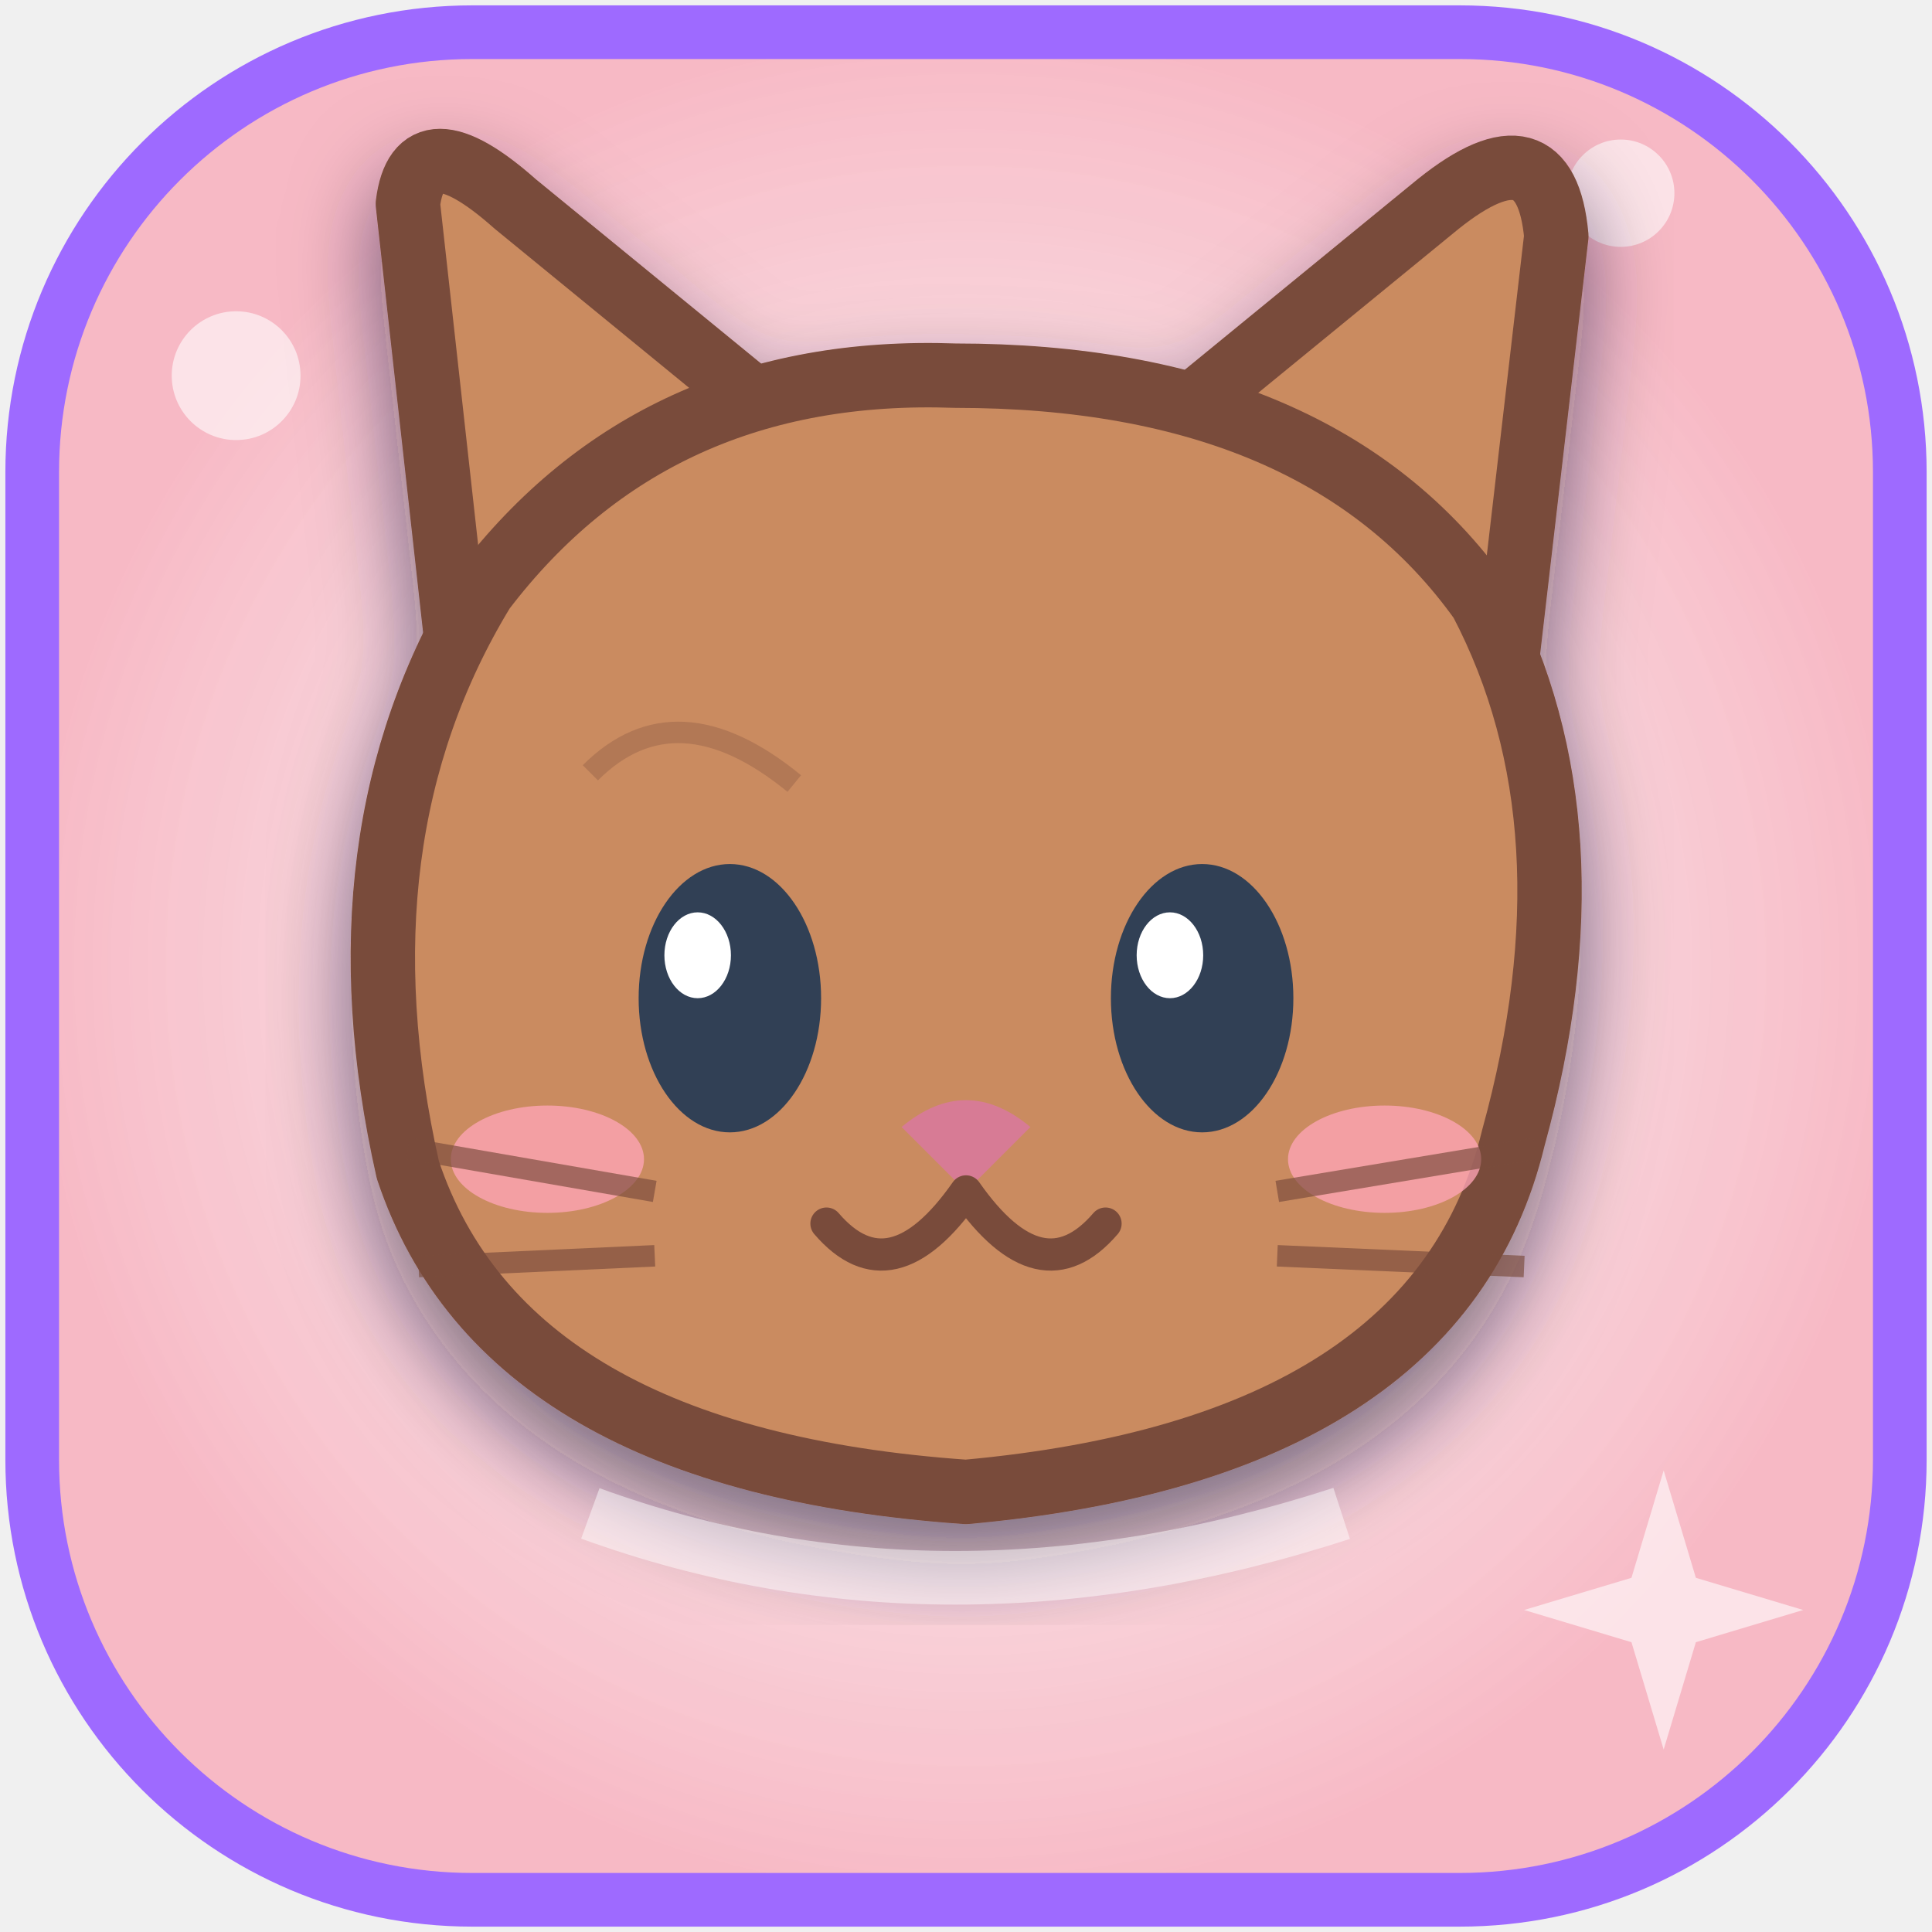
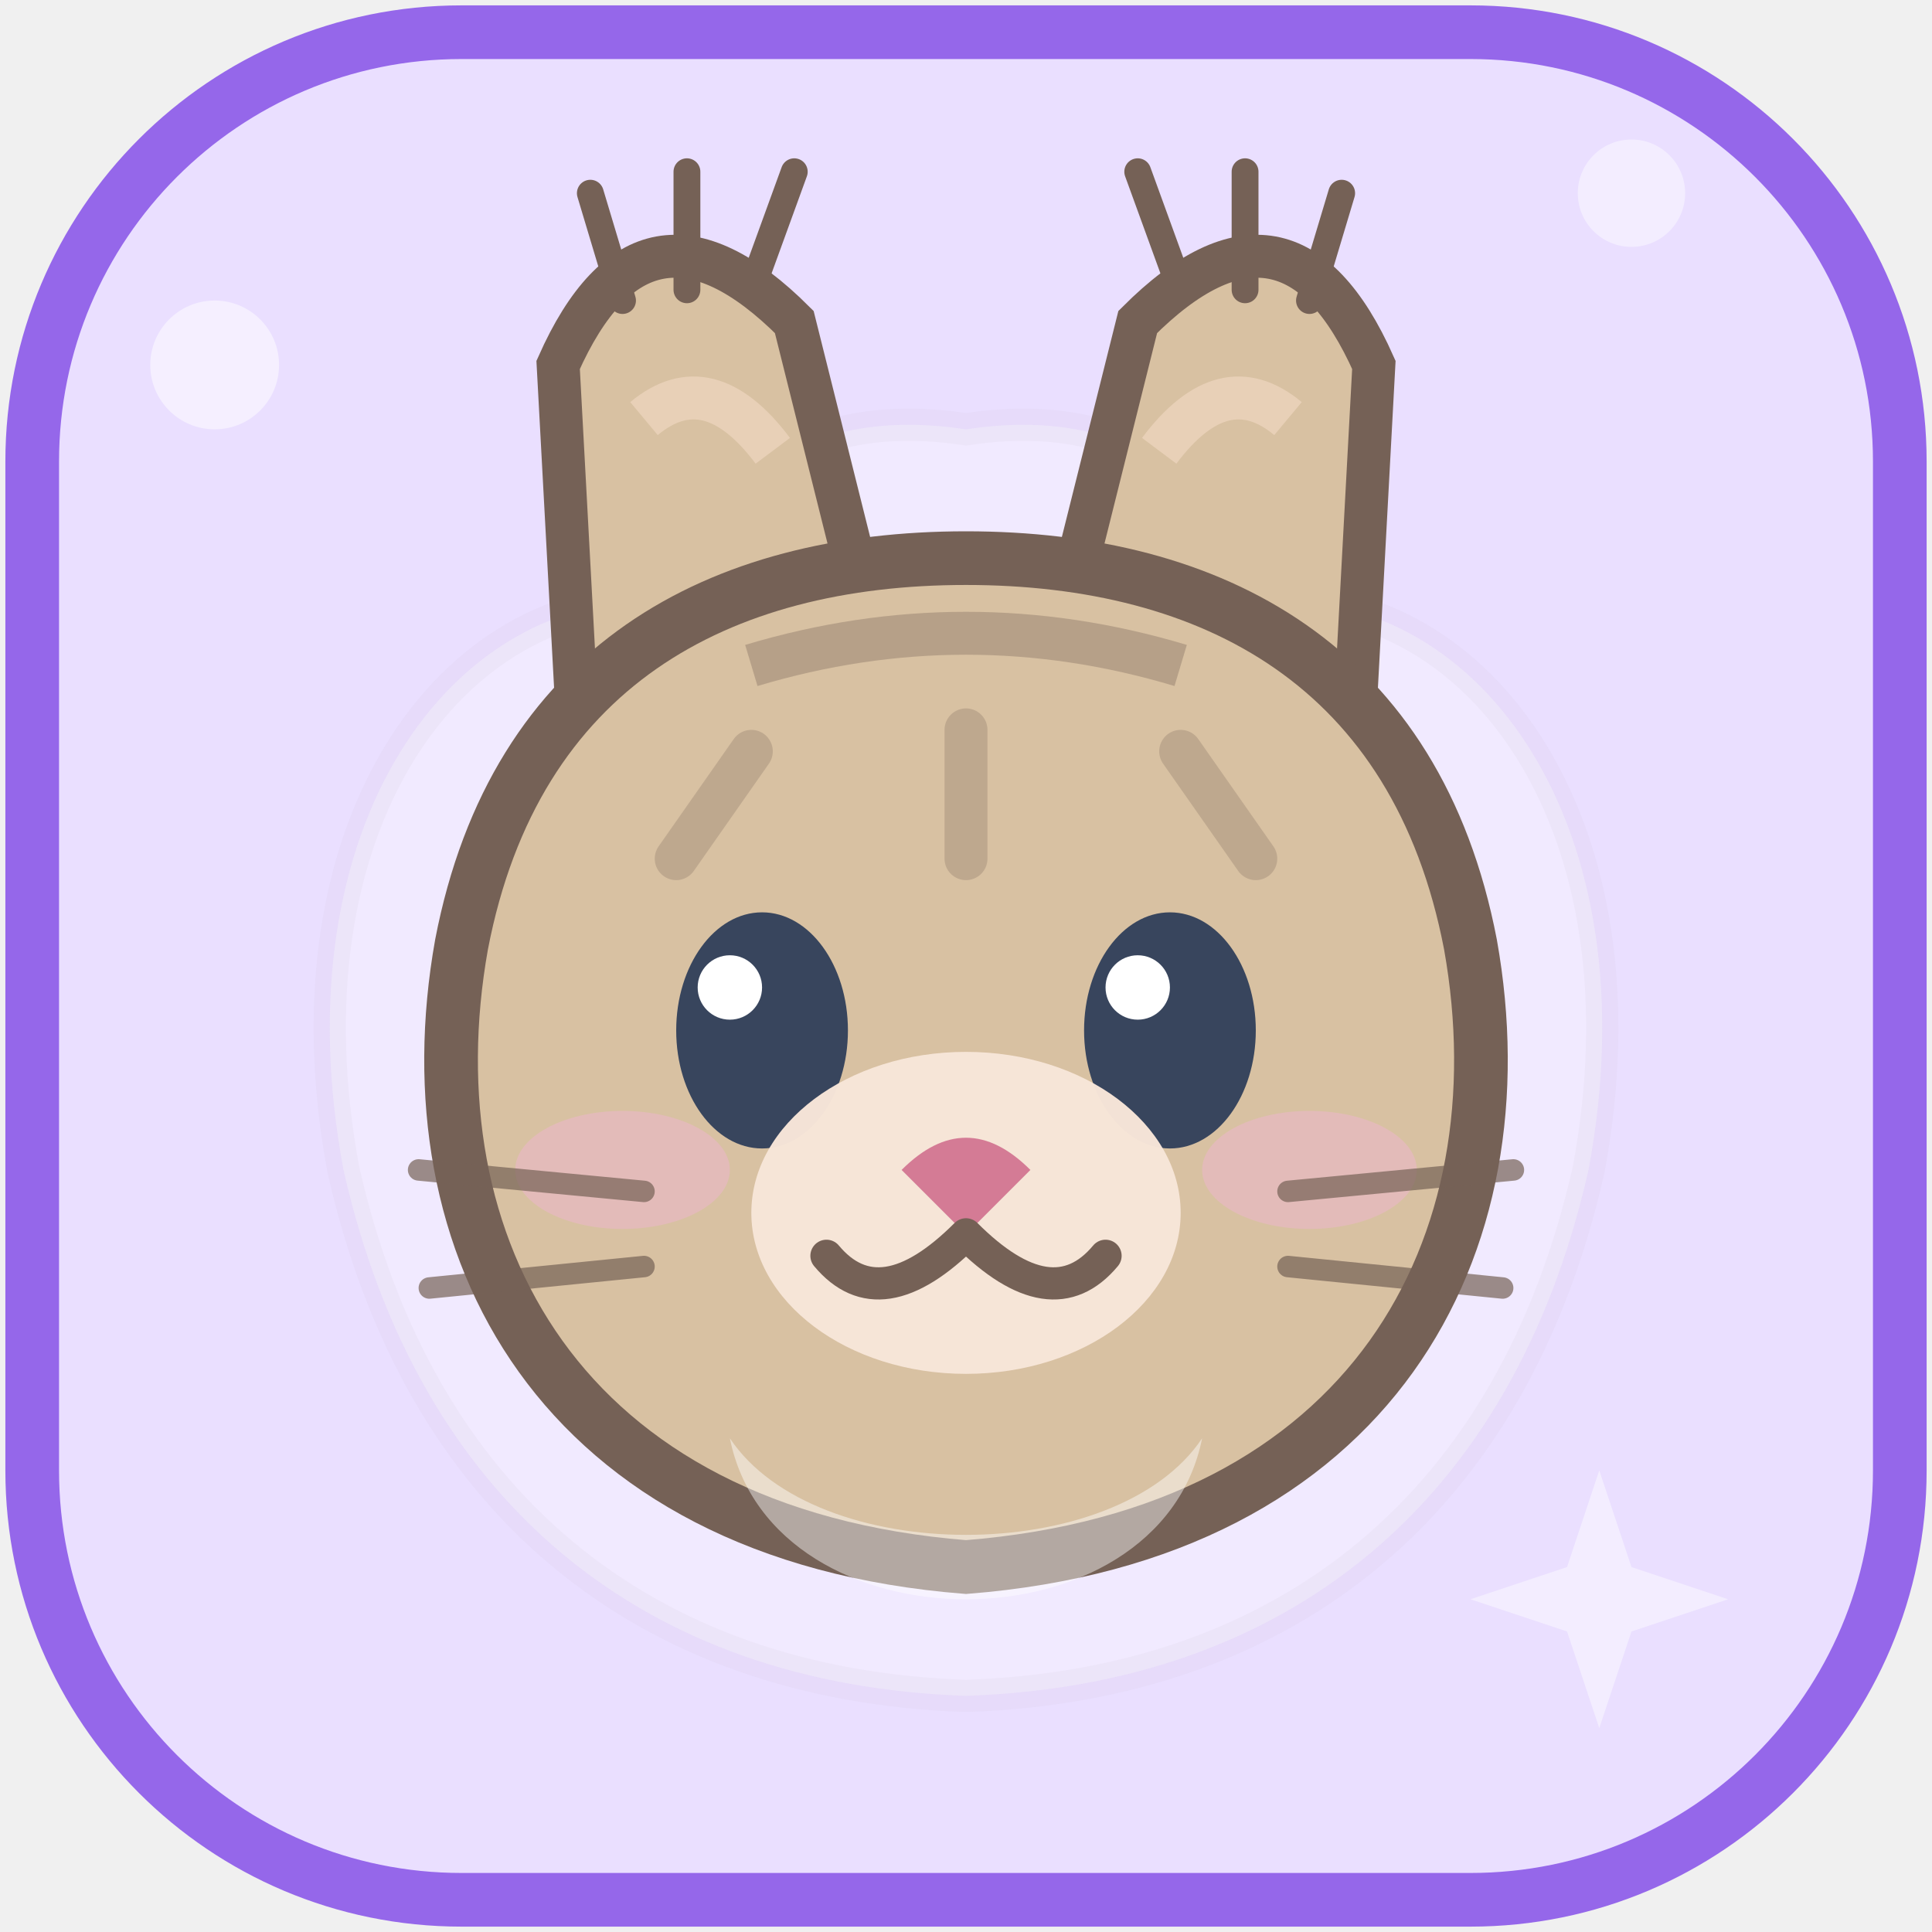
- <svg xmlns="http://www.w3.org/2000/svg" viewBox="0 0 180 180" role="img" aria-label="아비시니안 고양이 아바타">
-   <defs>
-     <radialGradient id="bg">
-       <stop stop-color="#fff" stop-opacity=".8" />
-       <stop offset="1" stop-color="#F7B9C5" />
-     </radialGradient>
-     <filter id="s">
-       <feDropShadow dx="0" dy="4" stdDeviation="4" flood-color="#130938" flood-opacity=".55" />
-     </filter>
-   </defs>
-   <rect x="3" y="3" width="174" height="174" rx="41" fill="url(#bg)" stroke="#9E6AFF" stroke-width="5" />
-   <g opacity=".6" fill="#fff">
-     <circle cx="22" cy="35" r="6" />
-     <circle cx="151" cy="18" r="5" />
-     <path d="M155 137 l3 10 10 3 -10 3 -3 10 -3 -10 -10 -3 10 -3Z" />
-   </g>
-   <g filter="url(#s)" stroke="#794B3B" stroke-width="6" stroke-linejoin="round">
-     <path d="M43 64 L38 19 Q39 11 48 19 L70 37 Z" fill="#CA8B60" />
-     <path d="M112 37 L134 19 Q144 11 145 22 L140 65 Z" fill="#CA8B60" />
-     <path d="M45 55 Q61 34 89 35 Q123 35 138 56 Q149 77 141 106 Q134 135 90 139 Q47 136 38 109 Q31 78 45 55 Z" fill="#CA8B60" />
-   </g>
-   <path d="M55 72 Q63 64 74 73" stroke="#794B3B" stroke-width="2" fill="none" opacity=".3" />
-   <ellipse cx="68" cy="93" rx="8.5" ry="12.5" fill="#314055" />
-   <ellipse cx="112" cy="93" rx="8.5" ry="12.5" fill="#314055" />
-   <ellipse cx="65" cy="89" rx="3.1" ry="4" fill="#fff" />
-   <ellipse cx="109" cy="89" rx="3.1" ry="4" fill="#fff" />
-   <ellipse cx="51" cy="108" rx="9" ry="5" fill="#FFA4B7" opacity=".77" />
-   <ellipse cx="129" cy="108" rx="9" ry="5" fill="#FFA4B7" opacity=".77" />
-   <path d="M84 105 Q90 100 96 105 L90 111Z" fill="#D77B95" />
-   <path d="M90 111 Q83 121 77 114 M90 111 Q97 121 103 114" fill="none" stroke="#794B3B" stroke-width="3" stroke-linecap="round" />
-   <path d="M61 111 L38 107 M61 117 L39 118 M119 111 L143 107 M119 117 L142 118" fill="none" stroke="#794B3B" stroke-width="2" opacity=".66" />
-   <path d="M55 141 Q88 153 125 141" fill="none" stroke="#ffffff" stroke-width="5" opacity=".48" />
+ <svg xmlns="http://www.w3.org/2000/svg" viewBox="0 0 180 180" role="img" aria-label="노르웨이숲 고양이 아바타">
+   <rect x="3" y="3" width="174" height="174" rx="40" fill="#EADFFF" stroke="#9567EA" stroke-width="5" />
+   <circle cx="20" cy="34" r="6" fill="#fff" opacity="0.5" />
+   <circle cx="152" cy="18" r="5" fill="#fff" opacity="0.45" />
+   <path d="M149 137 l3 9 9 3 -9 3 -3 9 -3 -9 -9 -3 9 -3z" fill="#fff" opacity="0.45" />
+   <path d="M32 109 C26 77 42 55 62 56 C67 43 77 38 90 40 C103 38 113 43 118 56 C138 55 154 77 148 109 C141 140 120 157 90 158 C60 157 39 140 32 109 Z" fill="#FFFFFF" opacity="0.33" stroke="#756156" stroke-opacity="0.1" stroke-width="3" />
+   <path d="M54 71 L52 34 Q60 16 74 30 L83 66 Z" fill="#D8C1A2" stroke="#756156" stroke-width="4" />
+   <path d="M97 66 L106 30 Q120 16 128 34 L126 71 Z" fill="#D8C1A2" stroke="#756156" stroke-width="4" />
+   <path d="M58 28 l-3 -10 m9 9 l0 -11 m6 11 l4 -11" stroke="#756156" stroke-width="2.5" stroke-linecap="round" />
+   <path d="M122 28 l3 -10 m-9 9 l0 -11 m-6 11 l-4 -11" stroke="#756156" stroke-width="2.5" stroke-linecap="round" />
+   <path d="M60 39 Q66 34 72 42" stroke="#E8D0B7" stroke-width="4" fill="none" />
+   <path d="M120 39 Q114 34 108 42" stroke="#E8D0B7" stroke-width="4" fill="none" />
+   <path d="M43 88 C48 62 67 52 90 52 C113 52 132 62 137 88 C142 116 128 143 90 146 C52 143 38 116 43 88 Z" fill="#D8C1A2" stroke="#756156" stroke-width="5" />
+   <path d="M70 62 Q90 56 110 62" stroke="#756156" stroke-width="4" fill="none" opacity="0.34" />
+   <path d="M70 70 L63 80 M90 68 L90 80 M110 70 L117 80" stroke="#756156" stroke-width="4" stroke-linecap="round" opacity="0.26" />
+   <ellipse cx="71" cy="96" rx="8" ry="11" fill="#38455D" />
+   <ellipse cx="109" cy="96" rx="8" ry="11" fill="#38455D" />
+   <circle cx="68" cy="92" r="3" fill="#fff" />
+   <circle cx="106" cy="92" r="3" fill="#fff" />
+   <ellipse cx="58" cy="109" rx="10" ry="5.5" fill="#E9B8C4" opacity="0.65" />
+   <ellipse cx="122" cy="109" rx="10" ry="5.5" fill="#E9B8C4" opacity="0.65" />
+   <ellipse cx="90" cy="113" rx="20" ry="15" fill="#F7E5D8" opacity="0.98" />
+   <path d="M84 109 Q90 103 96 109 L90 115Z" fill="#D47B95" />
+   <path d="M90 115 Q82 123 77 117 M90 115 Q98 123 103 117" fill="none" stroke="#756156" stroke-width="3" stroke-linecap="round" />
+   <path d="M60 111 L39 109 M60 118 L40 120 M120 111 L141 109 M120 118 L140 120" fill="none" stroke="#756156" stroke-width="2" opacity="0.7" stroke-linecap="round" />
+   <path d="M68 134 C76 146 104 146 112 134 C108 154 72 154 68 134 Z" fill="#fff" opacity="0.45" />
</svg>
